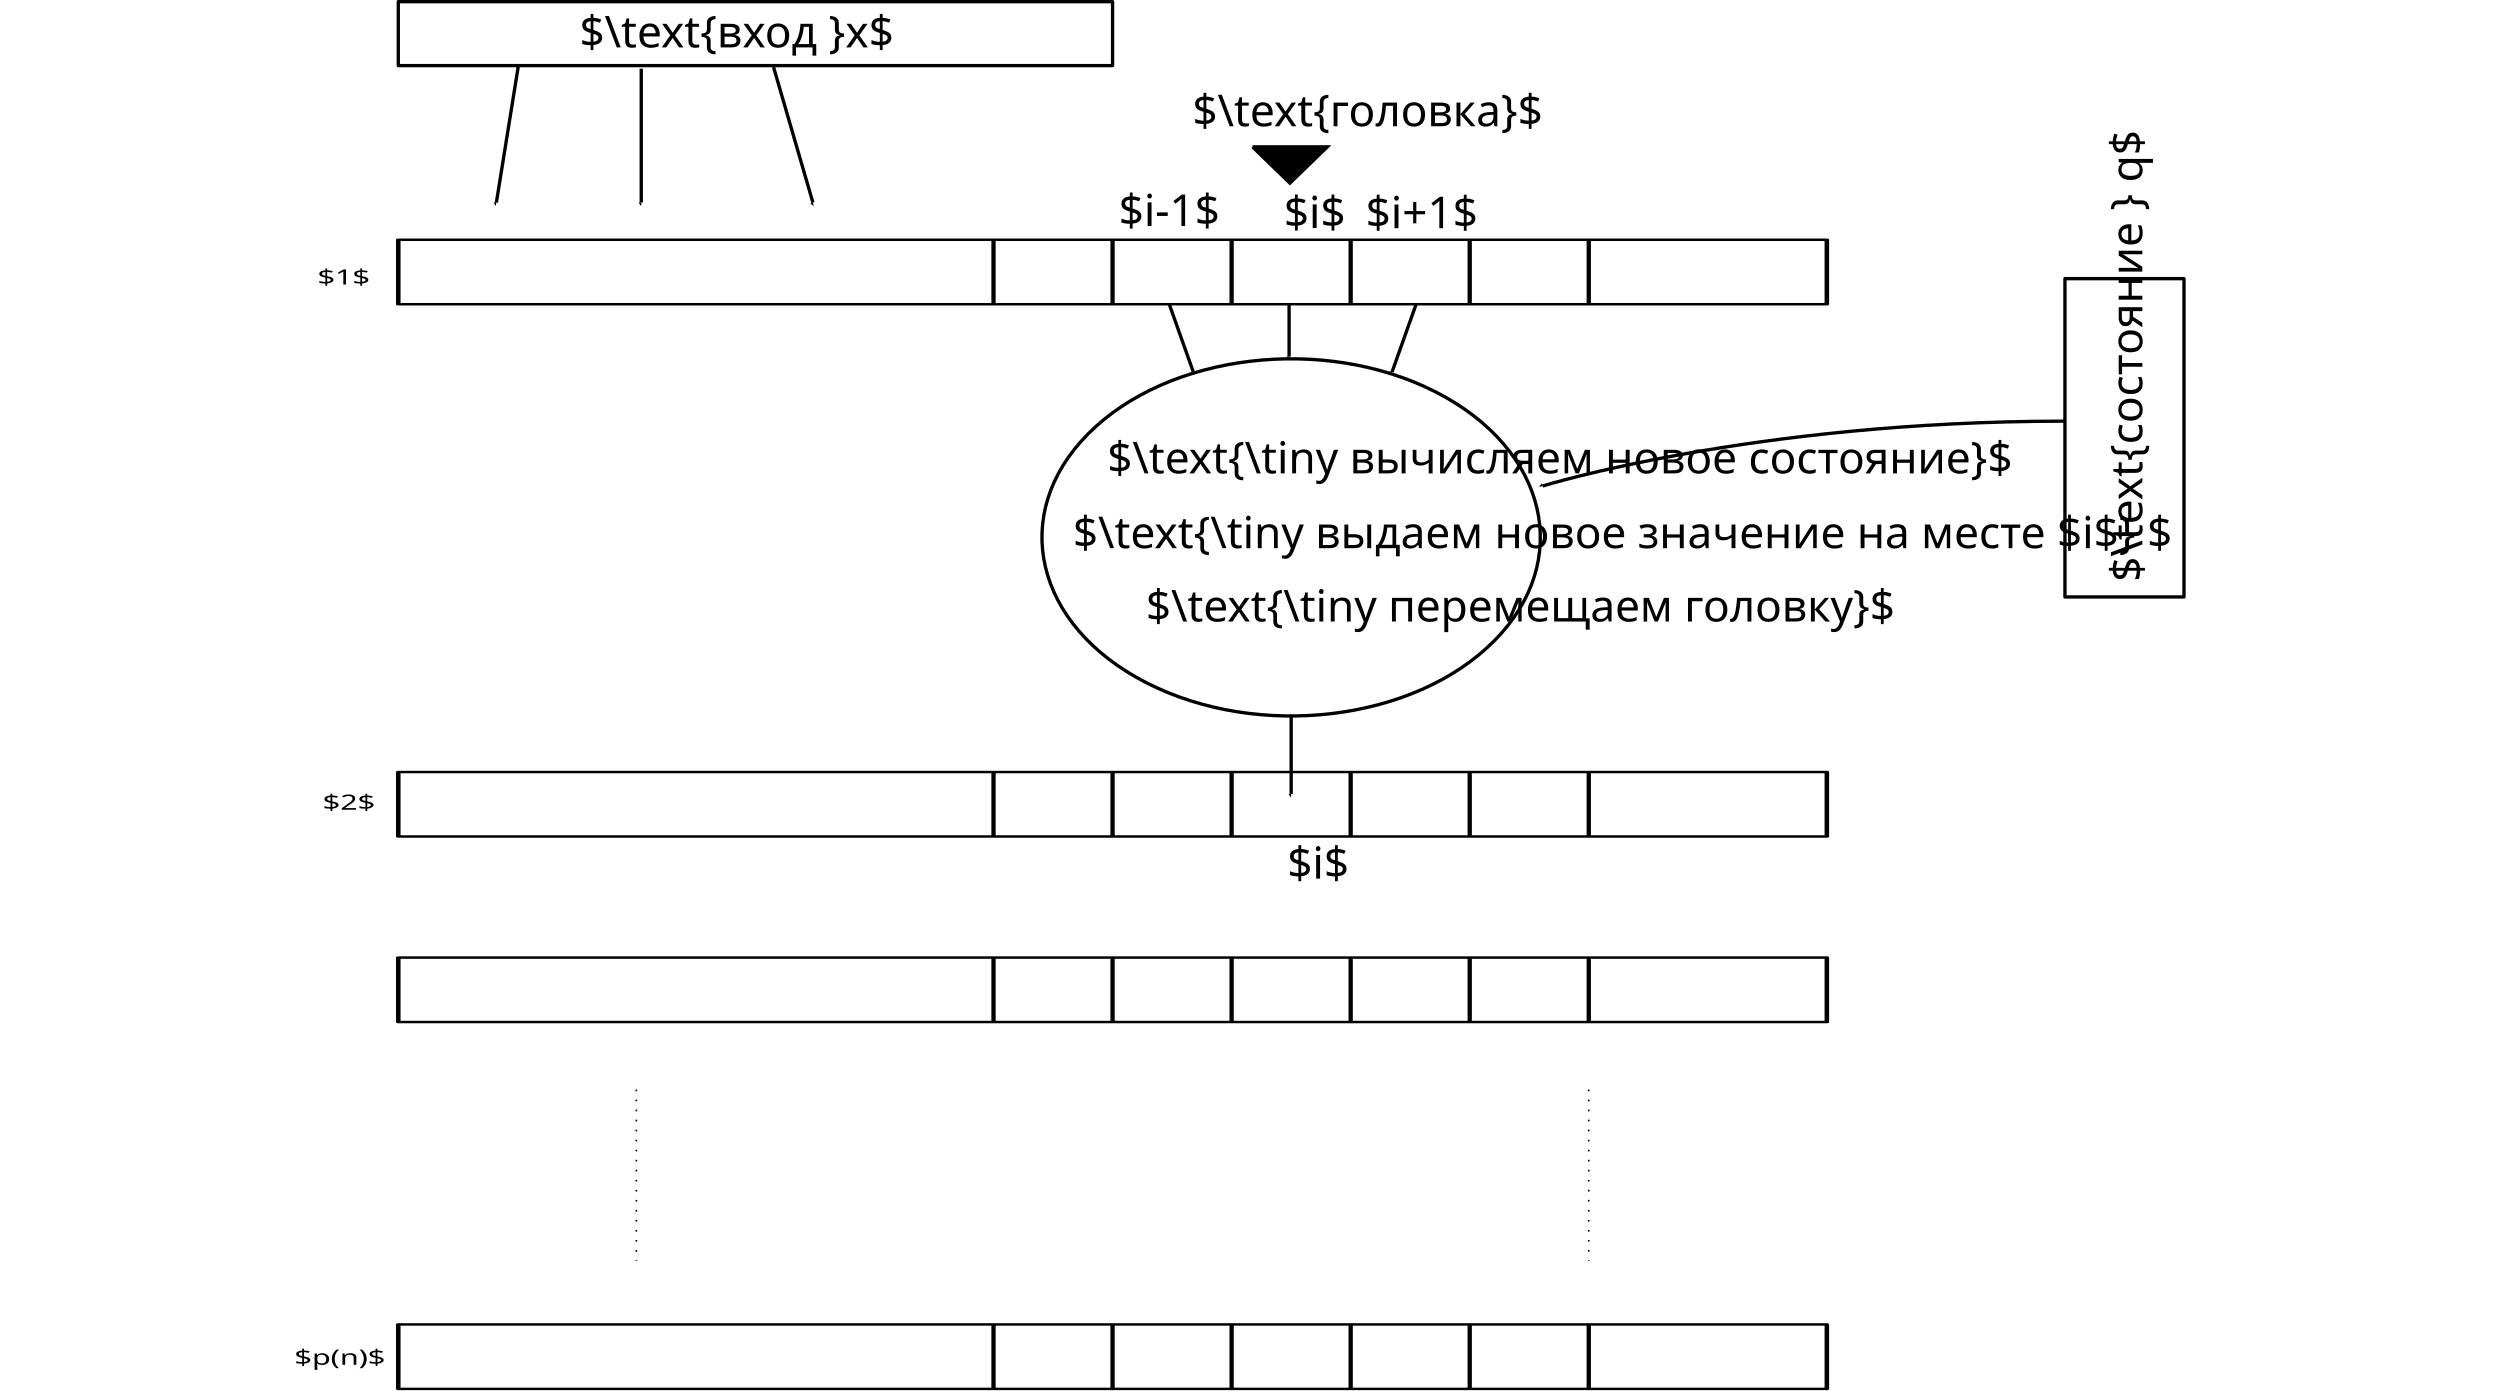
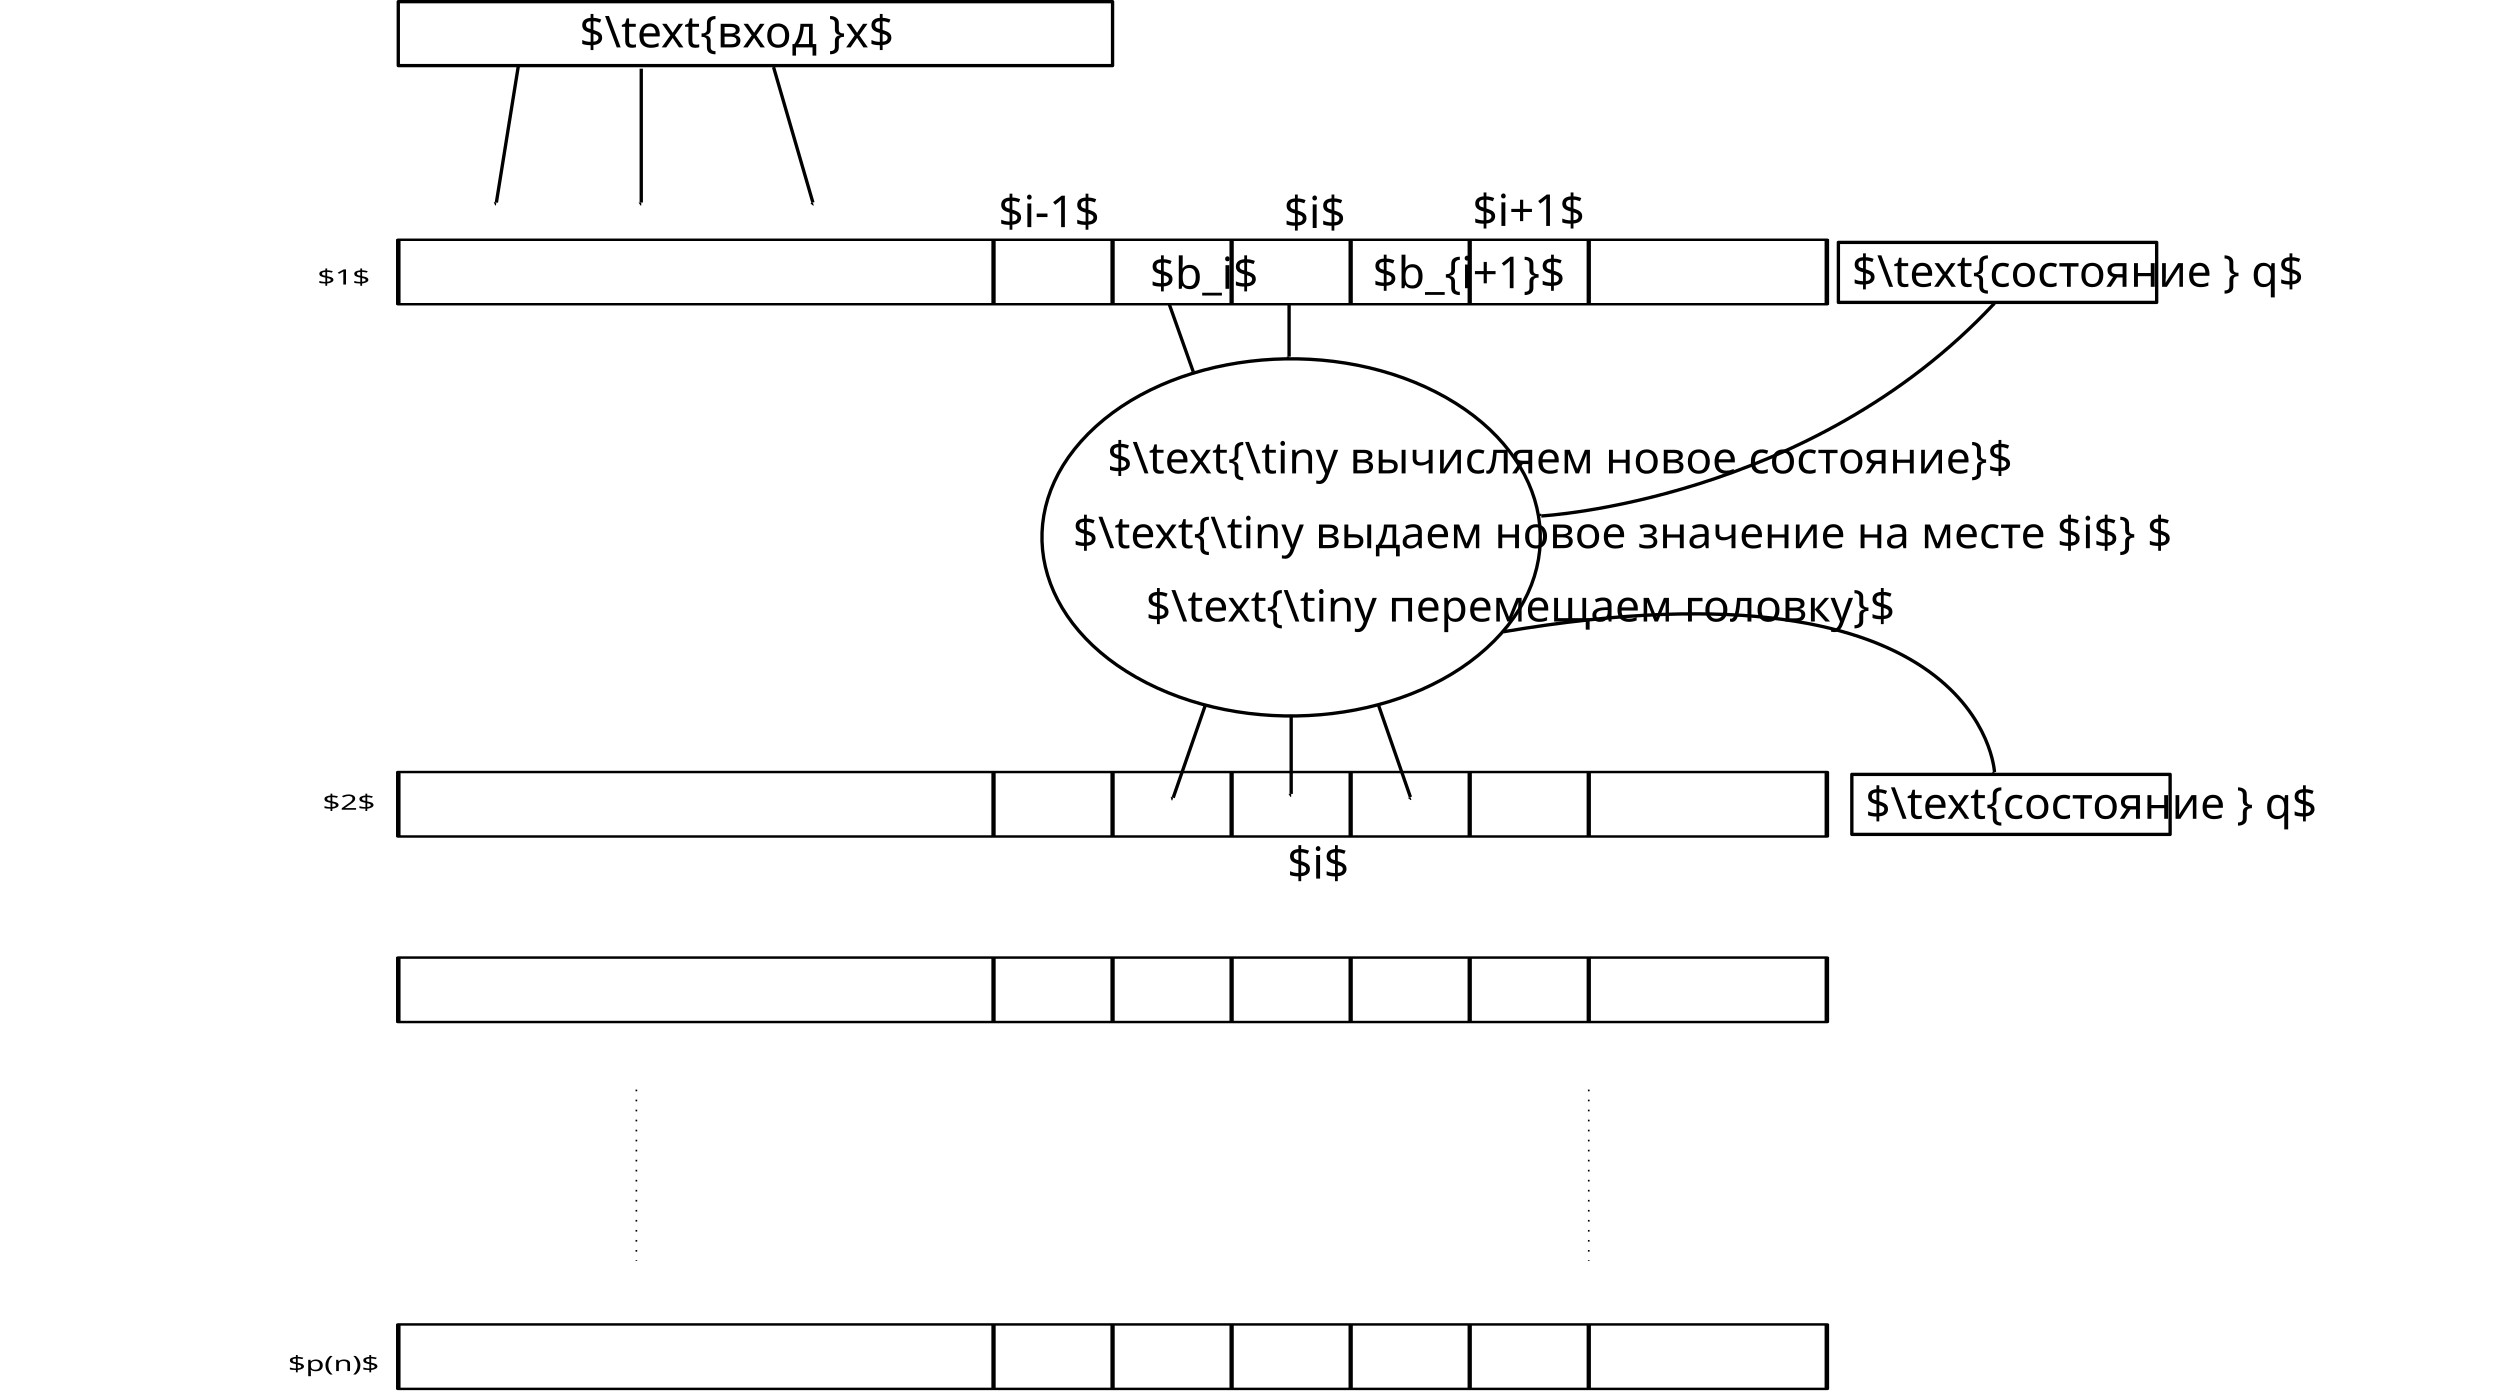
<svg xmlns="http://www.w3.org/2000/svg" width="210mm" height="116.773mm" viewBox="0 0 210 116.773" version="1.1" id="svg8">
  <defs id="defs2">
    <marker markerWidth="0.911" markerHeight="1.69" refX="0" refY="0" orient="auto-start-reverse" id="marker-arrow-1.0616">
      <g id="g90" transform="scale(1.343431)">
        <path id="path88" style="fill:none;stroke:#000000;stroke-width:0.6;stroke-linecap:round;stroke-linejoin:round;stroke-miterlimit:10;stroke-dasharray:none;stroke-opacity:1" d="M -1.554,2.072 C -1.425,1.295 0,0.13 0.389,0 0,-0.13 -1.425,-1.295 -1.554,-2.072" />
      </g>
    </marker>
    <marker markerWidth="0.911" markerHeight="1.69" refX="0" refY="0" orient="auto-start-reverse" id="marker-arrow-1.0616-3">
      <g id="g109" transform="scale(1.343431)">
        <path id="path107" style="fill:none;stroke:#000000;stroke-width:0.6;stroke-linecap:round;stroke-linejoin:round;stroke-miterlimit:10;stroke-dasharray:none;stroke-opacity:1" d="M -1.554,2.072 C -1.425,1.295 0,0.13 0.389,0 0,-0.13 -1.425,-1.295 -1.554,-2.072" />
      </g>
    </marker>
    <marker markerWidth="0.911" markerHeight="1.69" refX="0" refY="0" orient="auto-start-reverse" id="marker-arrow-1.0616-6">
      <g id="g128" transform="scale(1.343431)">
        <path id="path126" style="fill:none;stroke:#000000;stroke-width:0.6;stroke-linecap:round;stroke-linejoin:round;stroke-miterlimit:10;stroke-dasharray:none;stroke-opacity:1" d="M -1.554,2.072 C -1.425,1.295 0,0.13 0.389,0 0,-0.13 -1.425,-1.295 -1.554,-2.072" />
      </g>
    </marker>
    <marker markerWidth="0.911" markerHeight="1.69" refX="0" refY="0" orient="auto-start-reverse" id="marker-arrow-1.0616-7">
      <g id="g145" transform="scale(1.343431)">
        <path id="path143" style="fill:none;stroke:#000000;stroke-width:0.6;stroke-linecap:round;stroke-linejoin:round;stroke-miterlimit:10;stroke-dasharray:none;stroke-opacity:1" d="M -1.554,2.072 C -1.425,1.295 0,0.13 0.389,0 0,-0.13 -1.425,-1.295 -1.554,-2.072" />
      </g>
    </marker>
    <marker markerWidth="0.911" markerHeight="1.69" refX="0" refY="0" orient="auto-start-reverse" id="marker-arrow-1.5923999999999998">
      <g id="g237" transform="scale(1.073399)">
        <path id="path235" style="fill:none;stroke:#000000;stroke-width:0.6;stroke-linecap:round;stroke-linejoin:round;stroke-miterlimit:10;stroke-dasharray:none;stroke-opacity:1" d="M -1.554,2.072 C -1.425,1.295 0,0.13 0.389,0 0,-0.13 -1.425,-1.295 -1.554,-2.072" />
      </g>
    </marker>
    <marker markerWidth="0.911" markerHeight="1.69" refX="0" refY="0" orient="auto-start-reverse" id="marker-arrow-1.0616-36">
      <g id="g136" transform="scale(1.343431)">
        <path id="path134" style="fill:none;stroke:#000000;stroke-width:0.6;stroke-linecap:round;stroke-linejoin:round;stroke-miterlimit:10;stroke-dasharray:none;stroke-opacity:1" d="M -1.554,2.072 C -1.425,1.295 0,0.13 0.389,0 0,-0.13 -1.425,-1.295 -1.554,-2.072" />
      </g>
    </marker>
    <marker markerWidth="0.911" markerHeight="1.69" refX="0" refY="0" orient="auto-start-reverse" id="marker-arrow-0.5308">
      <g id="g151" transform="scale(2.153529)">
        <path id="path149" style="fill:none;stroke:#000000;stroke-width:0.6;stroke-linecap:round;stroke-linejoin:round;stroke-miterlimit:10;stroke-dasharray:none;stroke-opacity:1" d="M -1.554,2.072 C -1.425,1.295 0,0.13 0.389,0 0,-0.13 -1.425,-1.295 -1.554,-2.072" />
      </g>
    </marker>
    <marker markerWidth="0.911" markerHeight="1.69" refX="0" refY="0" orient="auto-start-reverse" id="marker-arrow-1.0616-67">
      <g id="g1042" transform="scale(1.343431)">
        <path id="path1040" style="fill:none;stroke:#000000;stroke-width:0.6;stroke-linecap:round;stroke-linejoin:round;stroke-miterlimit:10;stroke-dasharray:none;stroke-opacity:1" d="M -1.554,2.072 C -1.425,1.295 0,0.13 0.389,0 0,-0.13 -1.425,-1.295 -1.554,-2.072" />
      </g>
    </marker>
    <marker markerWidth="0.911" markerHeight="1.69" refX="0" refY="0" orient="auto-start-reverse" id="marker-arrow-1.0616-70">
      <g id="g1204" transform="scale(1.343431)">
        <path id="path1202" style="fill:none;stroke:#000000;stroke-width:0.6;stroke-linecap:round;stroke-linejoin:round;stroke-miterlimit:10;stroke-dasharray:none;stroke-opacity:1" d="M -1.554,2.072 C -1.425,1.295 0,0.13 0.389,0 0,-0.13 -1.425,-1.295 -1.554,-2.072" />
      </g>
    </marker>
    <marker markerWidth="0.911" markerHeight="1.69" refX="0" refY="0" orient="auto-start-reverse" id="marker-arrow-1.0616-9">
      <g id="g1302" transform="scale(1.343431)">
        <path id="path1300" style="fill:none;stroke:#000000;stroke-width:0.6;stroke-linecap:round;stroke-linejoin:round;stroke-miterlimit:10;stroke-dasharray:none;stroke-opacity:1" d="M -1.554,2.072 C -1.425,1.295 0,0.13 0.389,0 0,-0.13 -1.425,-1.295 -1.554,-2.072" />
      </g>
    </marker>
    <marker markerWidth="0.911" markerHeight="1.69" refX="0" refY="0" orient="auto-start-reverse" id="marker-arrow-1.0616-360">
      <g id="g90-6" transform="scale(1.343431)">
        <path id="path88-2" style="fill:none;stroke:#000000;stroke-width:0.6;stroke-linecap:round;stroke-linejoin:round;stroke-miterlimit:10;stroke-dasharray:none;stroke-opacity:1" d="M -1.554,2.072 C -1.425,1.295 0,0.13 0.389,0 0,-0.13 -1.425,-1.295 -1.554,-2.072" />
      </g>
    </marker>
    <marker markerWidth="0.911" markerHeight="1.69" refX="0" refY="0" orient="auto-start-reverse" id="marker-arrow-1.0616-1">
      <g id="g1532" transform="scale(1.343431)">
        <path id="path1530" style="fill:none;stroke:#000000;stroke-width:0.6;stroke-linecap:round;stroke-linejoin:round;stroke-miterlimit:10;stroke-dasharray:none;stroke-opacity:1" d="M -1.554,2.072 C -1.425,1.295 0,0.13 0.389,0 0,-0.13 -1.425,-1.295 -1.554,-2.072" />
      </g>
    </marker>
    <marker markerWidth="0.911" markerHeight="1.69" refX="0" refY="0" orient="auto-start-reverse" id="marker-arrow-1.0616-8">
      <g id="g1705" transform="scale(1.343431)">
        <path id="path1703" style="fill:none;stroke:#000000;stroke-width:0.6;stroke-linecap:round;stroke-linejoin:round;stroke-miterlimit:10;stroke-dasharray:none;stroke-opacity:1" d="M -1.554,2.072 C -1.425,1.295 0,0.13 0.389,0 0,-0.13 -1.425,-1.295 -1.554,-2.072" />
      </g>
    </marker>
    <marker markerWidth="0.911" markerHeight="1.69" refX="0" refY="0" orient="auto-start-reverse" id="marker-arrow-1.0616-5">
      <g id="g1979" transform="scale(1.343431)">
        <path id="path1977" style="fill:none;stroke:#000000;stroke-width:0.6;stroke-linecap:round;stroke-linejoin:round;stroke-miterlimit:10;stroke-dasharray:none;stroke-opacity:1" d="M -1.554,2.072 C -1.425,1.295 0,0.13 0.389,0 0,-0.13 -1.425,-1.295 -1.554,-2.072" />
      </g>
    </marker>
    <marker markerWidth="0.911" markerHeight="1.69" refX="0" refY="0" orient="auto-start-reverse" id="marker-arrow-1.0616-0">
      <g id="g2120" transform="scale(1.343431)">
        <path id="path2118" style="fill:none;stroke:#000000;stroke-width:0.6;stroke-linecap:round;stroke-linejoin:round;stroke-miterlimit:10;stroke-dasharray:none;stroke-opacity:1" d="M -1.554,2.072 C -1.425,1.295 0,0.13 0.389,0 0,-0.13 -1.425,-1.295 -1.554,-2.072" />
      </g>
    </marker>
    <marker markerWidth="0.911" markerHeight="1.69" refX="0" refY="0" orient="auto-start-reverse" id="marker-arrow-1.0616-361">
      <g id="g2294" transform="scale(1.343431)">
        <path id="path2292" style="fill:none;stroke:#000000;stroke-width:0.6;stroke-linecap:round;stroke-linejoin:round;stroke-miterlimit:10;stroke-dasharray:none;stroke-opacity:1" d="M -1.554,2.072 C -1.425,1.295 0,0.13 0.389,0 0,-0.13 -1.425,-1.295 -1.554,-2.072" />
      </g>
    </marker>
    <marker markerWidth="0.911" markerHeight="1.69" refX="0" refY="0" orient="auto-start-reverse" id="marker-arrow-1.0616-06">
      <g id="g2455" transform="scale(1.343431)">
        <path id="path2453" style="fill:none;stroke:#000000;stroke-width:0.6;stroke-linecap:round;stroke-linejoin:round;stroke-miterlimit:10;stroke-dasharray:none;stroke-opacity:1" d="M -1.554,2.072 C -1.425,1.295 0,0.13 0.389,0 0,-0.13 -1.425,-1.295 -1.554,-2.072" />
      </g>
    </marker>
    <marker markerWidth="0.911" markerHeight="1.69" refX="0" refY="0" orient="auto-start-reverse" id="marker-arrow-1.0616-32">
      <g id="g2625" transform="scale(1.343431)">
        <path id="path2623" style="fill:none;stroke:#000000;stroke-width:0.6;stroke-linecap:round;stroke-linejoin:round;stroke-miterlimit:10;stroke-dasharray:none;stroke-opacity:1" d="M -1.554,2.072 C -1.425,1.295 0,0.13 0.389,0 0,-0.13 -1.425,-1.295 -1.554,-2.072" />
      </g>
    </marker>
    <marker markerWidth="0.911" markerHeight="1.690" refX="0" refY="0" orient="auto-start-reverse" id="marker-arrow-1.0616-367">
      <g id="g1105" transform="scale(1.343431)">
        <path id="path1103" style="fill:none;stroke:#000000;stroke-width:0.6;stroke-linecap:round;stroke-linejoin:round;stroke-miterlimit:10;stroke-dasharray:none;stroke-opacity:1" d="M -1.554,2.072 C -1.425,1.295 0,0.13 0.389,0 0,-0.13 -1.425,-1.295 -1.554,-2.072" />
      </g>
    </marker>
    <marker markerWidth="0.911" markerHeight="1.690" refX="0" refY="0" orient="auto-start-reverse" id="marker-arrow-1.0616-53">
      <g id="g1317" transform="scale(1.343431)">
        <path id="path1315" style="fill:none;stroke:#000000;stroke-width:0.6;stroke-linecap:round;stroke-linejoin:round;stroke-miterlimit:10;stroke-dasharray:none;stroke-opacity:1" d="M -1.554,2.072 C -1.425,1.295 0,0.13 0.389,0 0,-0.13 -1.425,-1.295 -1.554,-2.072" />
      </g>
    </marker>
    <marker markerWidth="0.911" markerHeight="1.69" refX="0" refY="0" orient="auto-start-reverse" id="marker-arrow-1.0616-56">
      <g id="g90-2" transform="scale(1.343431)">
        <path id="path88-9" style="fill:none;stroke:#000000;stroke-width:0.6;stroke-linecap:round;stroke-linejoin:round;stroke-miterlimit:10;stroke-dasharray:none;stroke-opacity:1" d="M -1.554,2.072 C -1.425,1.295 0,0.13 0.389,0 0,-0.13 -1.425,-1.295 -1.554,-2.072" />
      </g>
    </marker>
+     <marker markerWidth="0.911" markerHeight="1.690" refX="0" refY="0" orient="auto-start-reverse" id="marker-arrow-1.0616-3675">
+       <g id="g1190" transform="scale(1.343431)">
+         <path id="path1188" style="fill:none;stroke:#000000;stroke-width:0.6;stroke-linecap:round;stroke-linejoin:round;stroke-miterlimit:10;stroke-dasharray:none;stroke-opacity:1" d="M -1.554,2.072 C -1.425,1.295 0,0.13 0.389,0 0,-0.13 -1.425,-1.295 -1.554,-2.072" />
+       </g>
+     </marker>
+     <marker markerWidth="0.911" markerHeight="1.69" refX="0" refY="0" orient="auto-start-reverse" id="marker-arrow-1.0616-35">
+       <g id="g90-62" transform="scale(1.343431)">
+         <path id="path88-91" style="fill:none;stroke:#000000;stroke-width:0.6;stroke-linecap:round;stroke-linejoin:round;stroke-miterlimit:10;stroke-dasharray:none;stroke-opacity:1" d="M -1.554,2.072 C -1.425,1.295 0,0.13 0.389,0 0,-0.13 -1.425,-1.295 -1.554,-2.072" />
+       </g>
+     </marker>
+     <marker markerWidth="0.911" markerHeight="1.690" refX="0" refY="0" orient="auto-start-reverse" id="marker-arrow-1.0616-36753">
+       <g id="g1170" transform="scale(1.343431)">
+         <path id="path1168" style="fill:none;stroke:#000000;stroke-width:0.6;stroke-linecap:round;stroke-linejoin:round;stroke-miterlimit:10;stroke-dasharray:none;stroke-opacity:1" d="M -1.554,2.072 C -1.425,1.295 0,0.13 0.389,0 0,-0.13 -1.425,-1.295 -1.554,-2.072" />
+       </g>
+     </marker>
+     <marker markerWidth="0.911" markerHeight="1.690" refX="0" refY="0" orient="auto-start-reverse" id="marker-arrow-1.5923999999999998-9">
+       <g id="g1424" transform="scale(1.073399)">
+         <path id="path1422" style="fill:none;stroke:#000000;stroke-width:0.6;stroke-linecap:round;stroke-linejoin:round;stroke-miterlimit:10;stroke-dasharray:none;stroke-opacity:1" d="M -1.554,2.072 C -1.425,1.295 0,0.13 0.389,0 0,-0.13 -1.425,-1.295 -1.554,-2.072" />
+       </g>
+     </marker>
+     <marker markerWidth="0.911" markerHeight="1.690" refX="0" refY="0" orient="auto-start-reverse" id="marker-arrow-1.0616-12">
+       <g id="g1666" transform="scale(1.343431)">
+         <path id="path1664" style="fill:none;stroke:#000000;stroke-width:0.6;stroke-linecap:round;stroke-linejoin:round;stroke-miterlimit:10;stroke-dasharray:none;stroke-opacity:1" d="M -1.554,2.072 C -1.425,1.295 0,0.13 0.389,0 0,-0.13 -1.425,-1.295 -1.554,-2.072" />
+       </g>
+     </marker>
  </defs>
  <g id="layer1" transform="translate(-72.47351,-236.8596)">
    <text id="text32" xml:space="preserve" style="font-size:2.134px;font-family:'Iosevka Term';-inkscape-font-specification:'Iosevka Term, Normal';fill:#000000;fill-opacity:1;stroke:none;stroke-width:0.265" y="313.426" x="82.489" transform="scale(1.201962,0.8319728)">
      <tspan id="tspan30" x="82.489" y="313.426" style="stroke-width:0.265">$1$</tspan>
    </text>
    <text id="text46" xml:space="preserve" style="font-size:2.134px;font-family:'Iosevka Term';-inkscape-font-specification:'Iosevka Term, Normal';fill:#000000;fill-opacity:1;stroke:none;stroke-width:0.265" y="366.453" x="82.846" transform="scale(1.201962,0.8319728)">
      <tspan id="tspan44" x="82.846" y="366.453" style="stroke-width:0.265">$2$</tspan>
    </text>
-     <text id="text60" xml:space="preserve" style="font-size:2.134px;font-family:'Iosevka Term';-inkscape-font-specification:'Iosevka Term, Normal';fill:#000000;fill-opacity:1;stroke:none;stroke-width:0.265" y="422.491" x="80.87" transform="scale(1.201962,0.8319728)">
-       <tspan id="tspan58" x="80.87" y="422.491" style="stroke-width:0.265">$p(n)$</tspan>
+     <text id="text60" xml:space="preserve" style="font-size:2.134px;font-family:'Iosevka Term';-inkscape-font-specification:'Iosevka Term, Normal';fill:#000000;fill-opacity:1;stroke:none;stroke-width:0.265" y="423.127" x="80.43" transform="scale(1.201962,0.8319728)">
+       <tspan id="tspan58" x="80.43" y="423.127" style="stroke-width:0.265">$p(n)$</tspan>
    </text>
    <text id="text967" xml:space="preserve" style="font-size:3.704px;font-family:'Iosevka Term';-inkscape-font-specification:'Iosevka Term, Normal';fill:#000000;fill-opacity:1;stroke:none;stroke-width:0.265" y="256.012" x="180.313">
      <tspan id="tspan965" x="180.313" y="256.012" style="stroke-width:0.265">$i$</tspan>
    </text>
-     <text id="text981" xml:space="preserve" style="font-size:3.704px;font-family:'Iosevka Term';-inkscape-font-specification:'Iosevka Term, Normal';fill:#000000;fill-opacity:1;stroke:none;stroke-width:0.265" y="256.026" x="187.182">
-       <tspan id="tspan979" x="187.182" y="256.026" style="stroke-width:0.265">$i+1$</tspan>
+     <text id="text981" xml:space="preserve" style="font-size:3.704px;font-family:'Iosevka Term';-inkscape-font-specification:'Iosevka Term, Normal';fill:#000000;fill-opacity:1;stroke:none;stroke-width:0.265" y="255.839" x="196.162">
+       <tspan id="tspan979" x="196.162" y="255.839" style="stroke-width:0.265">$i+1$</tspan>
    </text>
    <g id="g1148" transform="matrix(1,0,0,0.5416328,25.92917,117.8004)" style="stroke-width:1.359">
      <rect y="257" x="80" height="10" width="120" id="rect936" style="opacity:1;fill:none;fill-opacity:1;stroke:#000000;stroke-width:0.382;stroke-linecap:round;stroke-linejoin:round;stroke-miterlimit:4;stroke-dasharray:none;stroke-opacity:1;marker-start:none;marker-end:none" />
      <path id="path953" d="m 150,257 v 10" style="fill:none;stroke:#000000;stroke-width:0.36px;stroke-linecap:butt;stroke-linejoin:miter;stroke-opacity:1" />
      <path id="path955" d="m 160,257 v 10" style="fill:none;stroke:#000000;stroke-width:0.36px;stroke-linecap:butt;stroke-linejoin:miter;stroke-opacity:1" />
      <path id="path957" d="m 170,257 v 10" style="fill:none;stroke:#000000;stroke-width:0.36px;stroke-linecap:butt;stroke-linejoin:miter;stroke-opacity:1" />
      <path id="path961" d="m 180,257 v 10" style="fill:none;stroke:#000000;stroke-width:0.36px;stroke-linecap:butt;stroke-linejoin:miter;stroke-opacity:1" />
      <path id="path963" d="m 140,257 v 10" style="fill:none;stroke:#000000;stroke-width:0.36px;stroke-linecap:butt;stroke-linejoin:miter;stroke-opacity:1" />
      <path id="path993" d="m 130,257 v 10" style="fill:none;stroke:#000000;stroke-width:0.36px;stroke-linecap:butt;stroke-linejoin:miter;stroke-opacity:1" />
    </g>
-     <text id="text997" xml:space="preserve" style="font-size:3.704px;font-family:'Iosevka Term';-inkscape-font-specification:'Iosevka Term, Normal';fill:#000000;fill-opacity:1;stroke:none;stroke-width:0.265" y="255.842" x="166.442">
-       <tspan id="tspan995" x="166.442" y="255.842" style="stroke-width:0.265">$i-1$</tspan>
-     </text>
-     <path style="fill:#000000;fill-opacity:1;stroke:#000000;stroke-width:0.281;stroke-linecap:butt;stroke-linejoin:miter;stroke-dasharray:none;stroke-opacity:1;marker-start:none;marker-end:none" d="m 177.683,249.195 3.142,3.047 3.142,-3.047 h -6.283" id="path1011" />
-     <text id="text1129" xml:space="preserve" style="font-size:3.704px;font-family:'Iosevka Term';-inkscape-font-specification:'Iosevka Term, Normal';fill:#000000;fill-opacity:1;stroke:none;stroke-width:0.265" y="247.464" x="172.632">
-       <tspan id="tspan1127" x="172.632" y="247.464" style="stroke-width:0.265">$\text{головка}$</tspan>
+     <text id="text997" xml:space="preserve" style="font-size:3.704px;font-family:'Iosevka Term';-inkscape-font-specification:'Iosevka Term, Normal';fill:#000000;fill-opacity:1;stroke:none;stroke-width:0.265" y="255.936" x="156.339">
+       <tspan id="tspan995" x="156.339" y="255.936" style="stroke-width:0.265">$i-1$</tspan>
    </text>
    <path style="opacity:1;fill:none;fill-opacity:1;stroke:#000000;stroke-width:0.281;stroke-linecap:round;stroke-linejoin:round;stroke-miterlimit:4;stroke-dasharray:none;stroke-opacity:1;marker-start:none;marker-end:none" id="path1154" d="m 197.967,290.712 a 20.929,15 0 0 1 -29.193,3.5 20.929,15 0 0 1 -4.883,-20.922 20.929,15 0 0 1 29.193,-3.5 20.929,15 0 0 1 4.884,20.922" />
    <g id="g1148-5" transform="matrix(1,0,0,0.5416327,25.92917,162.5087)" style="stroke-width:1.359">
      <rect y="257" x="80" height="10" width="120" id="rect936-3" style="opacity:1;fill:none;fill-opacity:1;stroke:#000000;stroke-width:0.382;stroke-linecap:round;stroke-linejoin:round;stroke-miterlimit:4;stroke-dasharray:none;stroke-opacity:1;marker-start:none;marker-end:none" />
      <path id="path953-5" d="m 150,257 v 10" style="fill:none;stroke:#000000;stroke-width:0.36px;stroke-linecap:butt;stroke-linejoin:miter;stroke-opacity:1" />
      <path id="path955-6" d="m 160,257 v 10" style="fill:none;stroke:#000000;stroke-width:0.36px;stroke-linecap:butt;stroke-linejoin:miter;stroke-opacity:1" />
      <path id="path957-2" d="m 170,257 v 10" style="fill:none;stroke:#000000;stroke-width:0.36px;stroke-linecap:butt;stroke-linejoin:miter;stroke-opacity:1" />
      <path id="path961-9" d="m 180,257 v 10" style="fill:none;stroke:#000000;stroke-width:0.36px;stroke-linecap:butt;stroke-linejoin:miter;stroke-opacity:1" />
      <path id="path963-1" d="m 140,257 v 10" style="fill:none;stroke:#000000;stroke-width:0.36px;stroke-linecap:butt;stroke-linejoin:miter;stroke-opacity:1" />
      <path id="path993-2" d="m 130,257 v 10" style="fill:none;stroke:#000000;stroke-width:0.36px;stroke-linecap:butt;stroke-linejoin:miter;stroke-opacity:1" />
    </g>
    <path style="fill:none;fill-opacity:1;stroke:#000000;stroke-width:0.281;stroke-linecap:butt;stroke-linejoin:miter;stroke-dasharray:none;stroke-opacity:1;marker-start:none;marker-end:url(#marker-arrow-1.0616)" d="m 180.932,296.906 v 6.642" id="path1200" />
    <path style="fill:none;fill-opacity:1;stroke:#000000;stroke-width:0.281;stroke-linecap:butt;stroke-linejoin:miter;stroke-dasharray:none;stroke-opacity:1;marker-start:none;marker-end:url(#marker-arrow-1.0616)" d="m 180.757,262.424 v 4.397" id="path1528" />
-     <rect style="opacity:1;fill:none;fill-opacity:1;stroke:#000000;stroke-width:0.281;stroke-linecap:round;stroke-linejoin:round;stroke-miterlimit:4;stroke-dasharray:none;stroke-opacity:1;marker-start:none;marker-end:none" id="rect1655" width="26.735" height="10" x="-287" y="245.929" transform="rotate(-90)" />
-     <text id="text1689" xml:space="preserve" style="font-size:3.704px;font-family:'Iosevka Term';-inkscape-font-specification:'Iosevka Term, Normal';fill:#000000;fill-opacity:1;stroke:none;stroke-width:0.265" y="252.429" x="-285.732" transform="rotate(-90)">
-       <tspan id="tspan1687" x="-285.732" y="252.429" style="stroke-width:0.265">$\text{состояние } q$</tspan>
-     </text>
-     <path style="fill:none;fill-opacity:1;stroke:#000000;stroke-width:0.281;stroke-linecap:butt;stroke-linejoin:miter;stroke-dasharray:none;stroke-opacity:1;marker-start:none;marker-end:url(#marker-arrow-1.0616)" d="m 245.9,272.237 c -26.308,0 -43.852,5.448 -43.852,5.448" id="path1701" />
+     <rect style="opacity:1;fill:none;fill-opacity:1;stroke:#000000;stroke-width:0.281;stroke-linecap:round;stroke-linejoin:round;stroke-miterlimit:4;stroke-dasharray:none;stroke-opacity:1;marker-start:none;marker-end:none" id="rect1655" width="26.735" height="5.042" x="226.898" y="257.22" />
+     <text id="text1689" xml:space="preserve" style="font-size:3.704px;font-family:'Iosevka Term';-inkscape-font-specification:'Iosevka Term, Normal';fill:#000000;fill-opacity:1;stroke:none;stroke-width:0.265" y="260.947" x="228.03">
+       <tspan id="tspan1687" x="228.03" y="260.947" style="stroke-width:0.265">$\text{состояние } q$</tspan>
+     </text>
    <text id="text1837" xml:space="preserve" style="font-size:3.704px;font-family:'Iosevka Term';-inkscape-font-specification:'Iosevka Term, Normal';fill:#000000;fill-opacity:1;stroke:none;stroke-width:0.265" y="277.252" x="169.73">
      <tspan id="tspan1835" x="169.73" y="280.612" style="stroke-width:0.265" />
    </text>
    <text id="text1851" xml:space="preserve" style="font-size:3.704px;font-family:'Iosevka Term';-inkscape-font-specification:'Iosevka Term, Normal';fill:#000000;fill-opacity:1;stroke:none;stroke-width:0.265" y="282.906" x="162.595">
      <tspan x="162.595" y="282.906" style="stroke-width:0.265" id="tspan2911">$\text{\tiny выдаем новое значение на месте $i$} $</tspan>
    </text>
    <text id="text1865" xml:space="preserve" style="font-size:3.704px;font-family:'Iosevka Term';-inkscape-font-specification:'Iosevka Term, Normal';fill:#000000;fill-opacity:1;stroke:none;stroke-width:0.265" y="289.066" x="168.723">
      <tspan id="tspan1863" x="168.723" y="289.066" style="stroke-width:0.265">$\text{\tiny перемещаем головку}$</tspan>
    </text>
    <text id="text967-7" xml:space="preserve" style="font-size:3.704px;font-family:'Iosevka Term';-inkscape-font-specification:'Iosevka Term, Normal';fill:#000000;fill-opacity:1;stroke:none;stroke-width:0.265" y="310.664" x="180.602">
      <tspan id="tspan965-9" x="180.602" y="310.664" style="stroke-width:0.265">$i$</tspan>
    </text>
    <g id="g1148-5-2" transform="matrix(1,0,0,0.5416327,25.92917,178.0965)" style="stroke-width:1.359">
      <rect y="257" x="80" height="10" width="120" id="rect936-3-8" style="opacity:1;fill:none;fill-opacity:1;stroke:#000000;stroke-width:0.382;stroke-linecap:round;stroke-linejoin:round;stroke-miterlimit:4;stroke-dasharray:none;stroke-opacity:1;marker-start:none;marker-end:none" />
      <path id="path953-5-9" d="m 150,257 v 10" style="fill:none;stroke:#000000;stroke-width:0.36px;stroke-linecap:butt;stroke-linejoin:miter;stroke-opacity:1" />
      <path id="path955-6-7" d="m 160,257 v 10" style="fill:none;stroke:#000000;stroke-width:0.36px;stroke-linecap:butt;stroke-linejoin:miter;stroke-opacity:1" />
      <path id="path957-2-3" d="m 170,257 v 10" style="fill:none;stroke:#000000;stroke-width:0.36px;stroke-linecap:butt;stroke-linejoin:miter;stroke-opacity:1" />
      <path id="path961-9-6" d="m 180,257 v 10" style="fill:none;stroke:#000000;stroke-width:0.36px;stroke-linecap:butt;stroke-linejoin:miter;stroke-opacity:1" />
      <path id="path963-1-1" d="m 140,257 v 10" style="fill:none;stroke:#000000;stroke-width:0.36px;stroke-linecap:butt;stroke-linejoin:miter;stroke-opacity:1" />
      <path id="path993-2-2" d="m 130,257 v 10" style="fill:none;stroke:#000000;stroke-width:0.36px;stroke-linecap:butt;stroke-linejoin:miter;stroke-opacity:1" />
    </g>
    <g id="g1148-5-9" transform="matrix(1,0,0,0.5416327,25.92917,208.9129)" style="stroke-width:1.359">
      <rect y="257" x="80" height="10" width="120" id="rect936-3-3" style="opacity:1;fill:none;fill-opacity:1;stroke:#000000;stroke-width:0.382;stroke-linecap:round;stroke-linejoin:round;stroke-miterlimit:4;stroke-dasharray:none;stroke-opacity:1;marker-start:none;marker-end:none" />
      <path id="path953-5-1" d="m 150,257 v 10" style="fill:none;stroke:#000000;stroke-width:0.36px;stroke-linecap:butt;stroke-linejoin:miter;stroke-opacity:1" />
      <path id="path955-6-9" d="m 160,257 v 10" style="fill:none;stroke:#000000;stroke-width:0.36px;stroke-linecap:butt;stroke-linejoin:miter;stroke-opacity:1" />
      <path id="path957-2-4" d="m 170,257 v 10" style="fill:none;stroke:#000000;stroke-width:0.36px;stroke-linecap:butt;stroke-linejoin:miter;stroke-opacity:1" />
      <path id="path961-9-7" d="m 180,257 v 10" style="fill:none;stroke:#000000;stroke-width:0.36px;stroke-linecap:butt;stroke-linejoin:miter;stroke-opacity:1" />
      <path id="path963-1-8" d="m 140,257 v 10" style="fill:none;stroke:#000000;stroke-width:0.36px;stroke-linecap:butt;stroke-linejoin:miter;stroke-opacity:1" />
      <path id="path993-2-4" d="m 130,257 v 10" style="fill:none;stroke:#000000;stroke-width:0.36px;stroke-linecap:butt;stroke-linejoin:miter;stroke-opacity:1" />
    </g>
    <rect style="opacity:1;fill:none;fill-opacity:1;stroke:#000000;stroke-width:0.281;stroke-linecap:round;stroke-linejoin:round;stroke-miterlimit:4;stroke-dasharray:none;stroke-opacity:1;marker-start:none;marker-end:none" id="rect1975" width="60" height="5.37" x="105.929" y="237" />
    <text id="text2278" xml:space="preserve" style="font-size:3.704px;font-family:'Iosevka Term';-inkscape-font-specification:'Iosevka Term, Normal';fill:#000000;fill-opacity:1;stroke:none;stroke-width:0.265" y="240.842" x="121.149">
      <tspan id="tspan2276" x="121.149" y="240.842" style="stroke-width:0.265">$\text{вход }x$</tspan>
    </text>
    <path style="fill:none;fill-opacity:1;stroke:#000000;stroke-width:0.281;stroke-linecap:butt;stroke-linejoin:miter;stroke-dasharray:none;stroke-opacity:1;marker-start:none;marker-end:url(#marker-arrow-1.0616)" d="m 116.02,242.364 -1.852,11.509" id="path2290" />
    <path style="fill:none;fill-opacity:1;stroke:#000000;stroke-width:0.281;stroke-linecap:butt;stroke-linejoin:miter;stroke-dasharray:none;stroke-opacity:1;marker-start:none;marker-end:url(#marker-arrow-1.0616)" d="m 137.451,242.496 3.307,11.377" id="path2451" />
    <path style="fill:none;fill-opacity:1;stroke:#000000;stroke-width:0.281;stroke-linecap:butt;stroke-linejoin:miter;stroke-dasharray:none;stroke-opacity:1;marker-start:none;marker-end:url(#marker-arrow-1.0616)" d="m 126.339,242.628 v 11.245" id="path2621" />
    <path style="fill:none;fill-opacity:1;stroke:#000000;stroke-width:0.14;stroke-linecap:butt;stroke-linejoin:miter;stroke-dasharray:0.14, 0.702;stroke-opacity:1;marker-start:none;marker-end:none" d="m 125.929,328.387 v 14.379" id="path158" />
    <path style="fill:none;fill-opacity:1;stroke:#000000;stroke-width:0.14;stroke-linecap:butt;stroke-linejoin:miter;stroke-dasharray:0.14, 0.702;stroke-opacity:1;marker-start:none;marker-end:none" d="m 205.929,328.387 v 14.379" id="path158-0" />
    <text id="text2880" xml:space="preserve" style="font-size:3.704px;font-family:'Iosevka Term';-inkscape-font-specification:'Iosevka Term, Normal';fill:#000000;fill-opacity:1;stroke:none;stroke-width:0.265" x="165.481" y="276.625">
      <tspan id="tspan2878" x="165.481" y="276.625" style="stroke-width:0.265">$\text{\tiny вычисляем новое состояние}$</tspan>
    </text>
    <path style="fill:none;stroke:black;stroke-width:0.281;stroke-linecap:butt;stroke-linejoin:miter;stroke-opacity:1;fill-opacity:1;marker-end:url(#marker-arrow-1.0616);marker-start:none;stroke-dasharray:none" d="m 170.695,262.426 2.011,5.659" id="path1313" />
-     <path style="fill:none;fill-opacity:1;stroke:#000000;stroke-width:0.281;stroke-linecap:butt;stroke-linejoin:miter;stroke-dasharray:none;stroke-opacity:1;marker-start:none;marker-end:url(#marker-arrow-1.0616-56)" d="m 191.419,262.441 -2.011,5.659" id="path1313-1" />
+     <text id="text1141" xml:space="preserve" style="font-size:3.704px;font-family:'Iosevka Term';-inkscape-font-specification:'Iosevka Term, Normal';fill:#000000;fill-opacity:1;stroke:none;stroke-width:0.265" x="169.058" y="261.122">
+       <tspan id="tspan1139" x="169.058" y="261.122" style="stroke-width:0.265">$b_i$</tspan>
+     </text>
+     <text id="text1155" xml:space="preserve" style="font-size:3.704px;font-family:'Iosevka Term';-inkscape-font-specification:'Iosevka Term, Normal';fill:#000000;fill-opacity:1;stroke:none;stroke-width:0.265" x="187.775" y="261.066">
+       <tspan id="tspan1153" x="187.775" y="261.066" style="stroke-width:0.265">$b_{i+1}$</tspan>
+     </text>
+     <path style="fill:none;stroke:black;stroke-width:0.281;stroke-linecap:butt;stroke-linejoin:miter;stroke-opacity:1;fill-opacity:1;marker-end:url(#marker-arrow-1.0616);marker-start:none;stroke-dasharray:none" d="m 173.735,296.056 -2.713,7.811" id="path1186" />
+     <path style="fill:none;fill-opacity:1;stroke:#000000;stroke-width:0.281;stroke-linecap:butt;stroke-linejoin:miter;stroke-dasharray:none;stroke-opacity:1;marker-start:none;marker-end:url(#marker-arrow-1.0616-35)" d="m 188.236,296.003 2.713,7.811" id="path1186-2" />
+     <path style="fill:none;stroke:black;stroke-width:0.281;stroke-linecap:butt;stroke-linejoin:miter;stroke-opacity:1;fill-opacity:1;marker-end:url(#marker-arrow-1.0616);marker-start:none;stroke-dasharray:none" d="m 240.011,262.333 c -15.528,16.651 -38.073,17.867 -38.073,17.867" id="path1166" />
+     <rect style="opacity:1;fill:none;fill-opacity:1;stroke:#000000;stroke-width:0.281;stroke-linecap:round;stroke-linejoin:round;stroke-miterlimit:4;stroke-dasharray:none;stroke-opacity:1;marker-start:none;marker-end:none" id="rect1655-5" width="26.735" height="5.042" x="228.028" y="301.907" />
+     <text id="text1689-6" xml:space="preserve" style="font-size:3.704px;font-family:'Iosevka Term';-inkscape-font-specification:'Iosevka Term, Normal';fill:#000000;fill-opacity:1;stroke:none;stroke-width:0.265" y="305.634" x="229.161">
+       <tspan id="tspan1687-2" x="229.161" y="305.634" style="stroke-width:0.265">$\text{состояние } q$</tspan>
+     </text>
+     <path style="fill:none;stroke:black;stroke-width:0.281;stroke-linecap:butt;stroke-linejoin:miter;stroke-opacity:1;fill-opacity:1;marker-end:url(#marker-arrow-1.0616);marker-start:none;stroke-dasharray:none" d="m 198.758,289.928 c 40.318,-6.829 41.253,11.787 41.253,11.787" id="path1662" />
  </g>
</svg>
